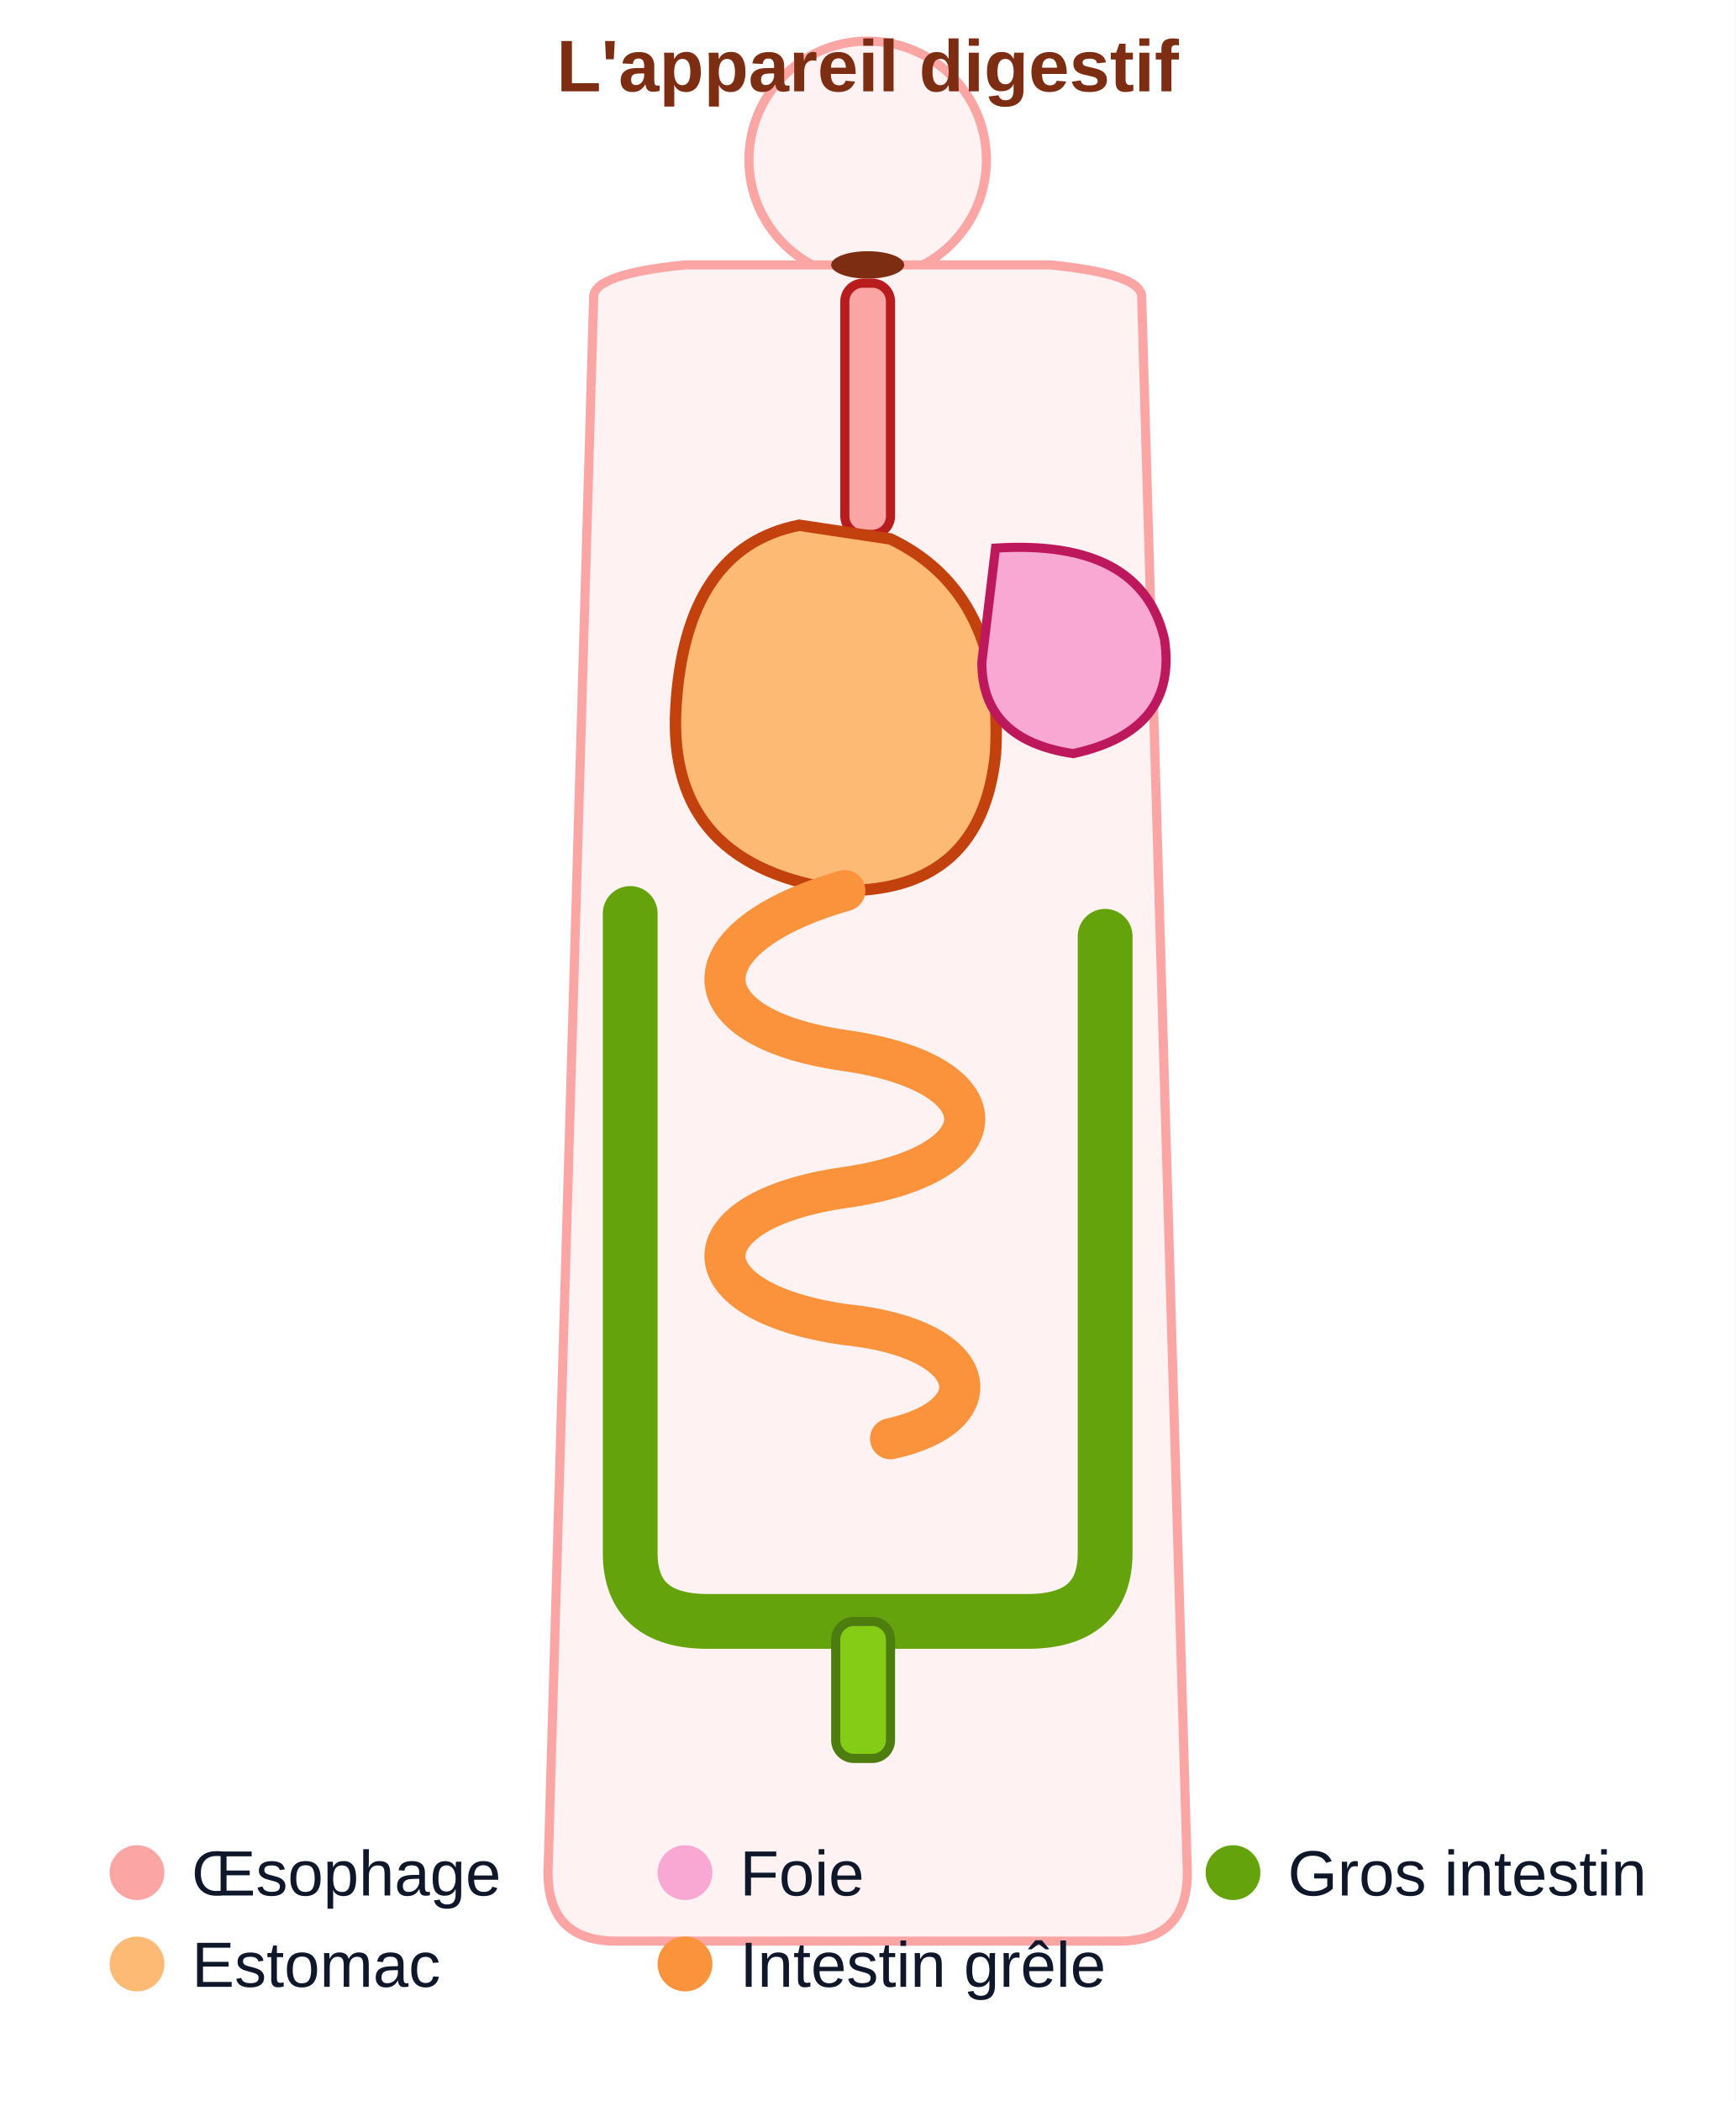
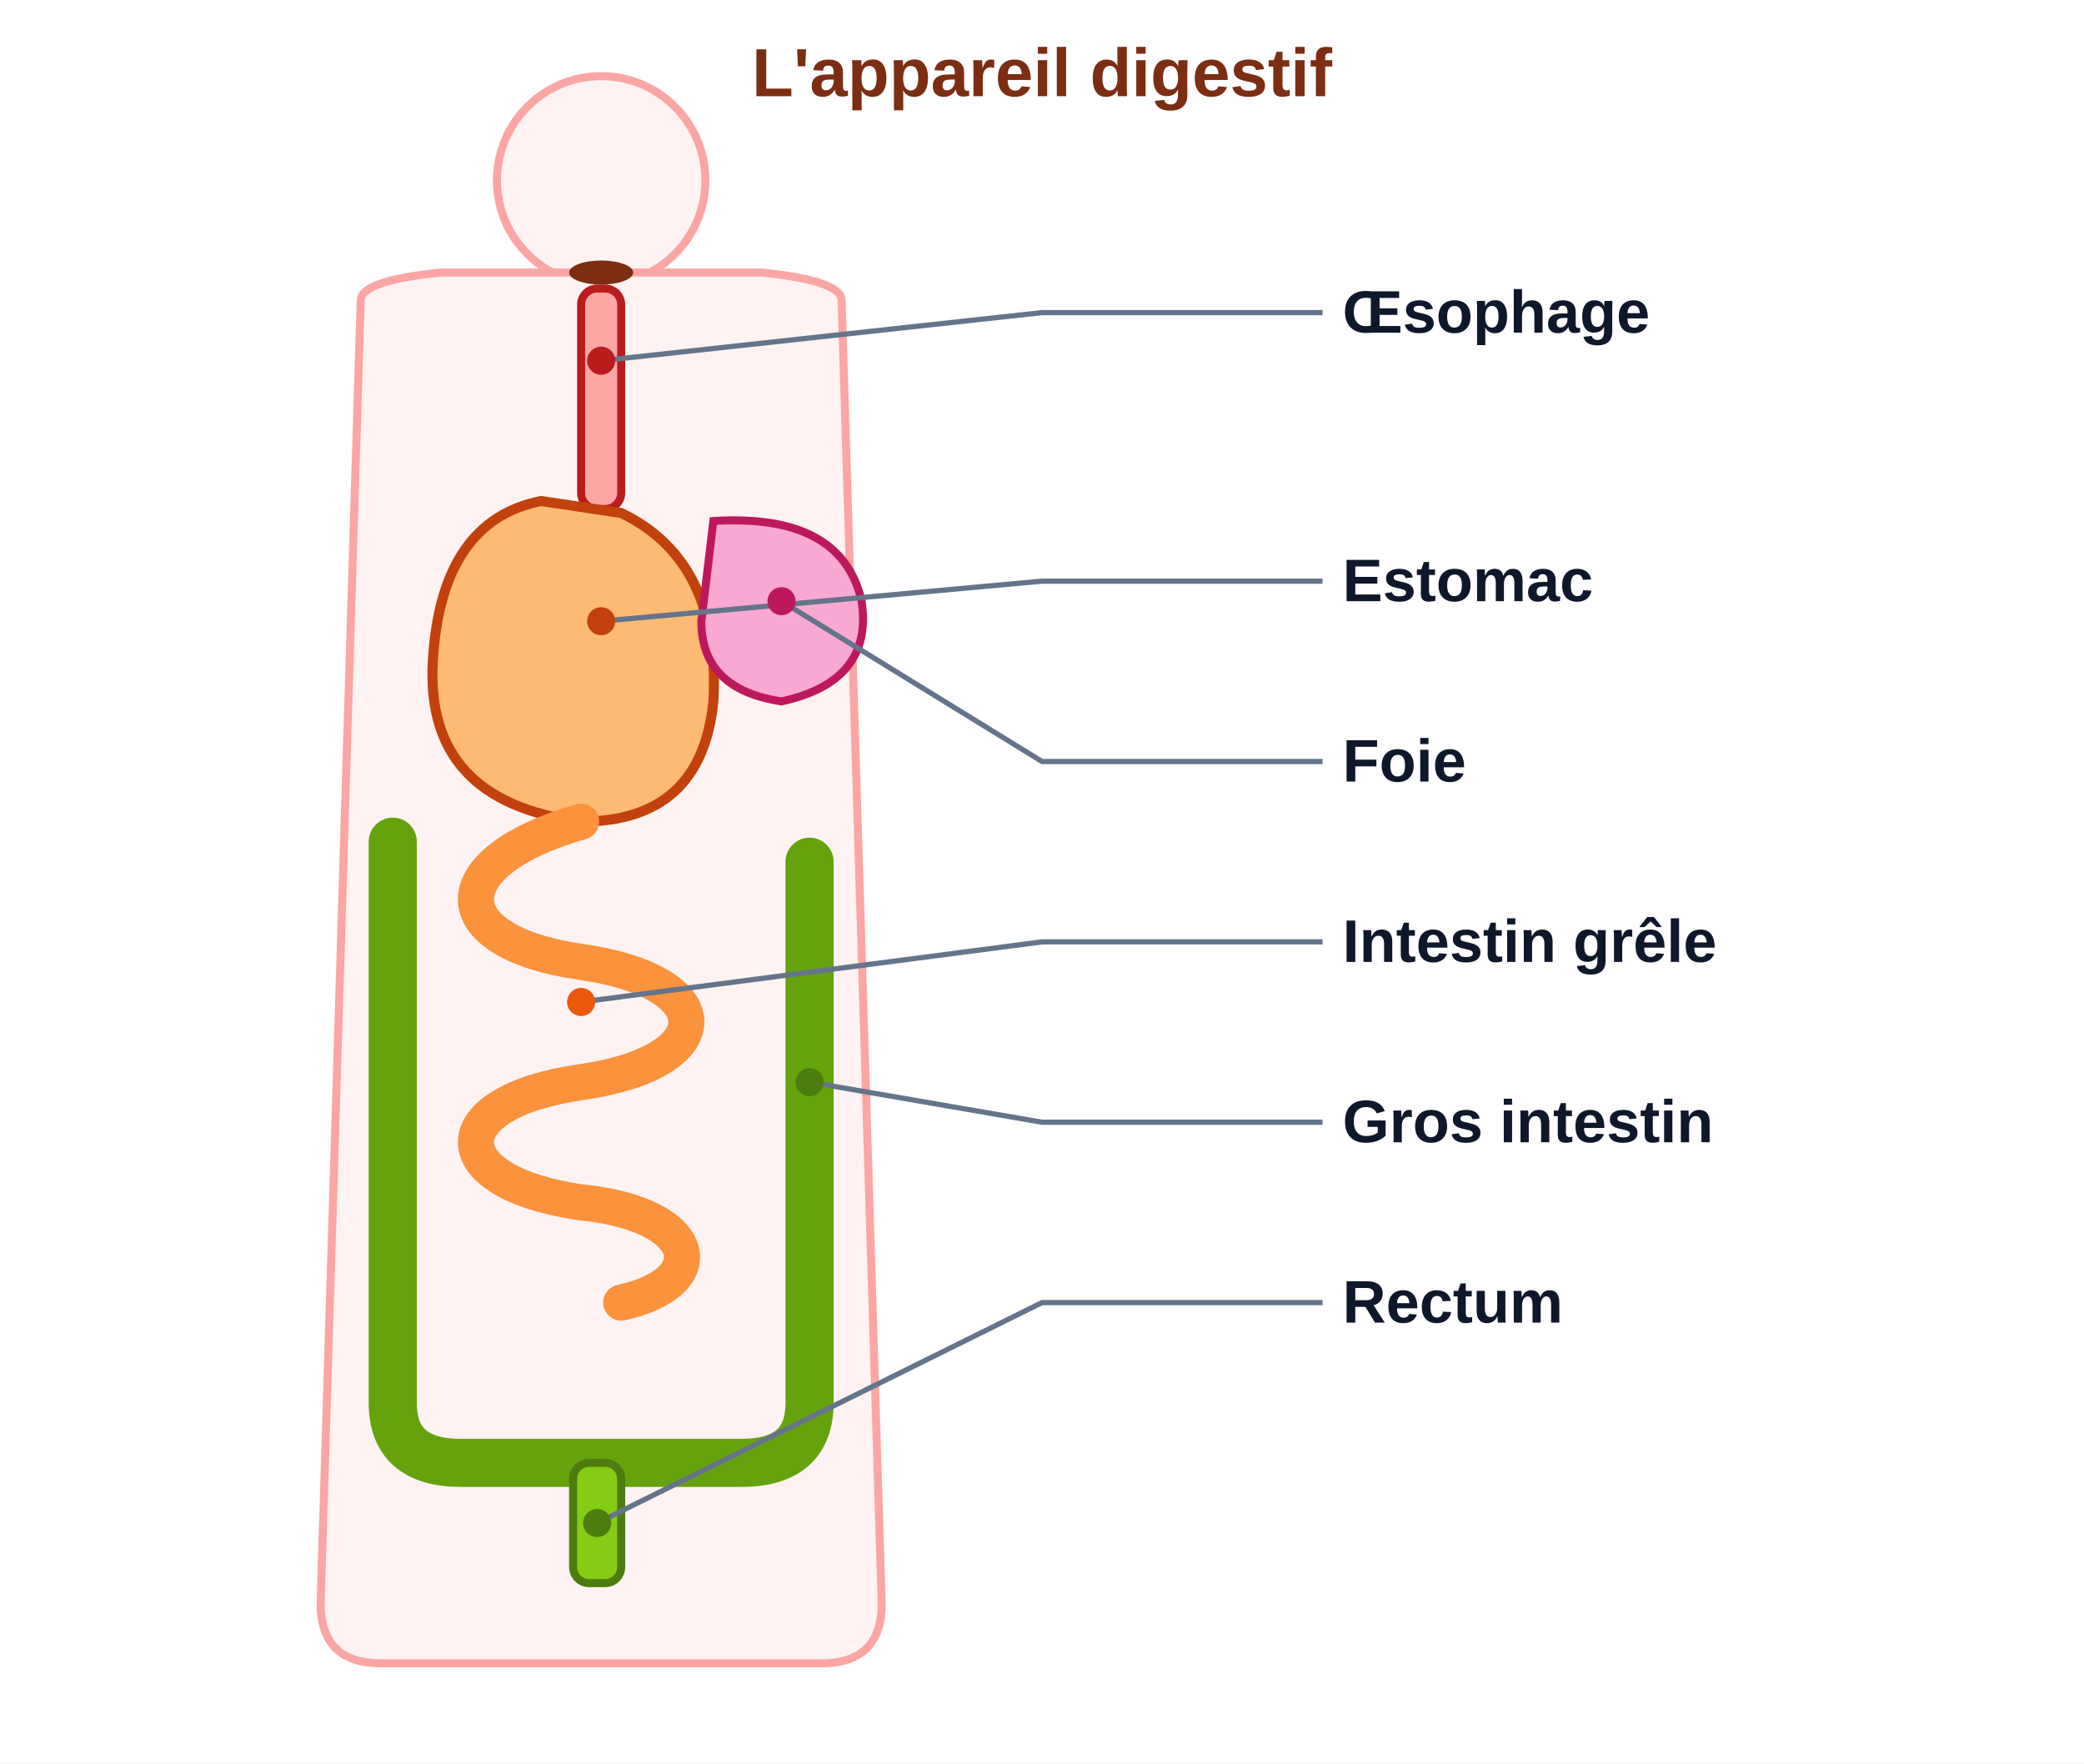
- <svg xmlns="http://www.w3.org/2000/svg" viewBox="0 0 380 460" font-family="Arial, sans-serif">
-   <rect width="380" height="460" fill="#ffffff" />
-   <circle cx="190" cy="35" r="26" fill="#fef3f2" stroke="#fca5a5" stroke-width="2" />
-   <path d="M 130 65 Q 130 60 150 58 L 230 58 Q 250 60 250 65 L 260 410 Q 260 425 245 425 L 135 425 Q 120 425 120 410 Z" fill="#fef3f2" stroke="#fca5a5" stroke-width="2" />
-   <ellipse cx="190" cy="58" rx="8" ry="3" fill="#7c2d12" />
-   <rect x="185" y="62" width="10" height="55" rx="4" fill="#fca5a5" stroke="#b91c1c" stroke-width="2" />
-   <path d="M 175 115 Q 150 120 148 155 Q 146 190 185 195 Q 215 195 218 165 Q 220 130 195 118 Z" fill="#fdba74" stroke="#c2410c" stroke-width="2.5" />
-   <path d="M 218 120 Q 250 118 255 140 Q 258 160 235 165 Q 215 162 215 145 Z" fill="#f9a8d4" stroke="#be185d" stroke-width="2" />
-   <path d="M 185 195 C 150 205, 150 225, 185 230 C 220 235, 220 255, 185 260 C 150 265, 150 285, 185 290 C 215 293, 218 310, 195 315" fill="none" stroke="#fb923c" stroke-width="9" stroke-linecap="round" />
-   <path d="M 138 200 L 138 340 Q 138 355 155 355 L 225 355 Q 242 355 242 340 L 242 205" fill="none" stroke="#65a30d" stroke-width="12" stroke-linecap="round" />
-   <rect x="183" y="355" width="12" height="30" rx="4" fill="#84cc16" stroke="#4d7c0f" stroke-width="2" />
-   <g font-size="14">
-     <circle cx="30" cy="410" r="6" fill="#fca5a5" />
-     <text x="42" y="415" fill="#0f172a">Œsophage</text>
-     <circle cx="30" cy="430" r="6" fill="#fdba74" />
-     <text x="42" y="435" fill="#0f172a">Estomac</text>
-     <circle cx="150" cy="410" r="6" fill="#f9a8d4" />
-     <text x="162" y="415" fill="#0f172a">Foie</text>
-     <circle cx="150" cy="430" r="6" fill="#fb923c" />
-     <text x="162" y="435" fill="#0f172a">Intestin grêle</text>
-     <circle cx="270" cy="410" r="6" fill="#65a30d" />
-     <text x="282" y="415" fill="#0f172a">Gros intestin</text>
+ <svg xmlns="http://www.w3.org/2000/svg" viewBox="0 0 520 440" font-family="Arial, sans-serif">
+   <rect width="520" height="440" fill="#ffffff" />
+   <text x="260" y="24" font-size="17" font-weight="bold" fill="#7c2d12" text-anchor="middle">L'appareil digestif</text>
+   <circle cx="150" cy="45" r="26" fill="#fef3f2" stroke="#fca5a5" stroke-width="2" />
+   <path d="M 90 75 Q 90 70 110 68 L 190 68 Q 210 70 210 75 L 220 400 Q 220 415 205 415 L 95 415 Q 80 415 80 400 Z" fill="#fef3f2" stroke="#fca5a5" stroke-width="2" />
+   <ellipse cx="150" cy="68" rx="8" ry="3" fill="#7c2d12" />
+   <rect x="145" y="72" width="10" height="55" rx="4" fill="#fca5a5" stroke="#b91c1c" stroke-width="2" />
+   <path d="M 135 125 Q 110 130 108 165 Q 106 200 145 205 Q 175 205 178 175 Q 180 140 155 128 Z" fill="#fdba74" stroke="#c2410c" stroke-width="2.5" />
+   <path d="M 178 130 Q 210 128 215 150 Q 218 170 195 175 Q 175 172 175 155 Z" fill="#f9a8d4" stroke="#be185d" stroke-width="2" />
+   <path d="M 145 205 C 110 215, 110 235, 145 240 C 180 245, 180 265, 145 270 C 110 275, 110 295, 145 300 C 175 303, 178 320, 155 325" fill="none" stroke="#fb923c" stroke-width="9" stroke-linecap="round" />
+   <path d="M 98 210 L 98 350 Q 98 365 115 365 L 185 365 Q 202 365 202 350 L 202 215" fill="none" stroke="#65a30d" stroke-width="12" stroke-linecap="round" />
+   <rect x="143" y="365" width="12" height="30" rx="4" fill="#84cc16" stroke="#4d7c0f" stroke-width="2" />
+   <g stroke="#64748b" stroke-width="1.3" fill="none">
+     <path d="M 150 90 L 260 78 L 330 78" />
+     <path d="M 150 155 L 260 145 L 330 145" />
+     <path d="M 195 150 L 260 190 L 330 190" />
+     <path d="M 145 250 L 260 235 L 330 235" />
+     <path d="M 202 270 L 260 280 L 330 280" />
+     <path d="M 149 380 L 260 325 L 330 325" />
  </g>
-   <text x="190" y="20" font-size="16" font-weight="bold" fill="#7c2d12" text-anchor="middle">L'appareil digestif</text>
+   <g stroke="#0f172a" stroke-width="0">
+     <circle cx="150" cy="90" r="3.5" fill="#b91c1c" />
+     <circle cx="150" cy="155" r="3.5" fill="#c2410c" />
+     <circle cx="195" cy="150" r="3.5" fill="#be185d" />
+     <circle cx="145" cy="250" r="3.5" fill="#ea580c" />
+     <circle cx="202" cy="270" r="3.5" fill="#4d7c0f" />
+     <circle cx="149" cy="380" r="3.5" fill="#4d7c0f" />
+   </g>
+   <g font-size="15" font-weight="bold" fill="#0f172a">
+     <text x="335" y="83">Œsophage</text>
+     <text x="335" y="150">Estomac</text>
+     <text x="335" y="195">Foie</text>
+     <text x="335" y="240">Intestin grêle</text>
+     <text x="335" y="285">Gros intestin</text>
+     <text x="335" y="330">Rectum</text>
+   </g>
</svg>
